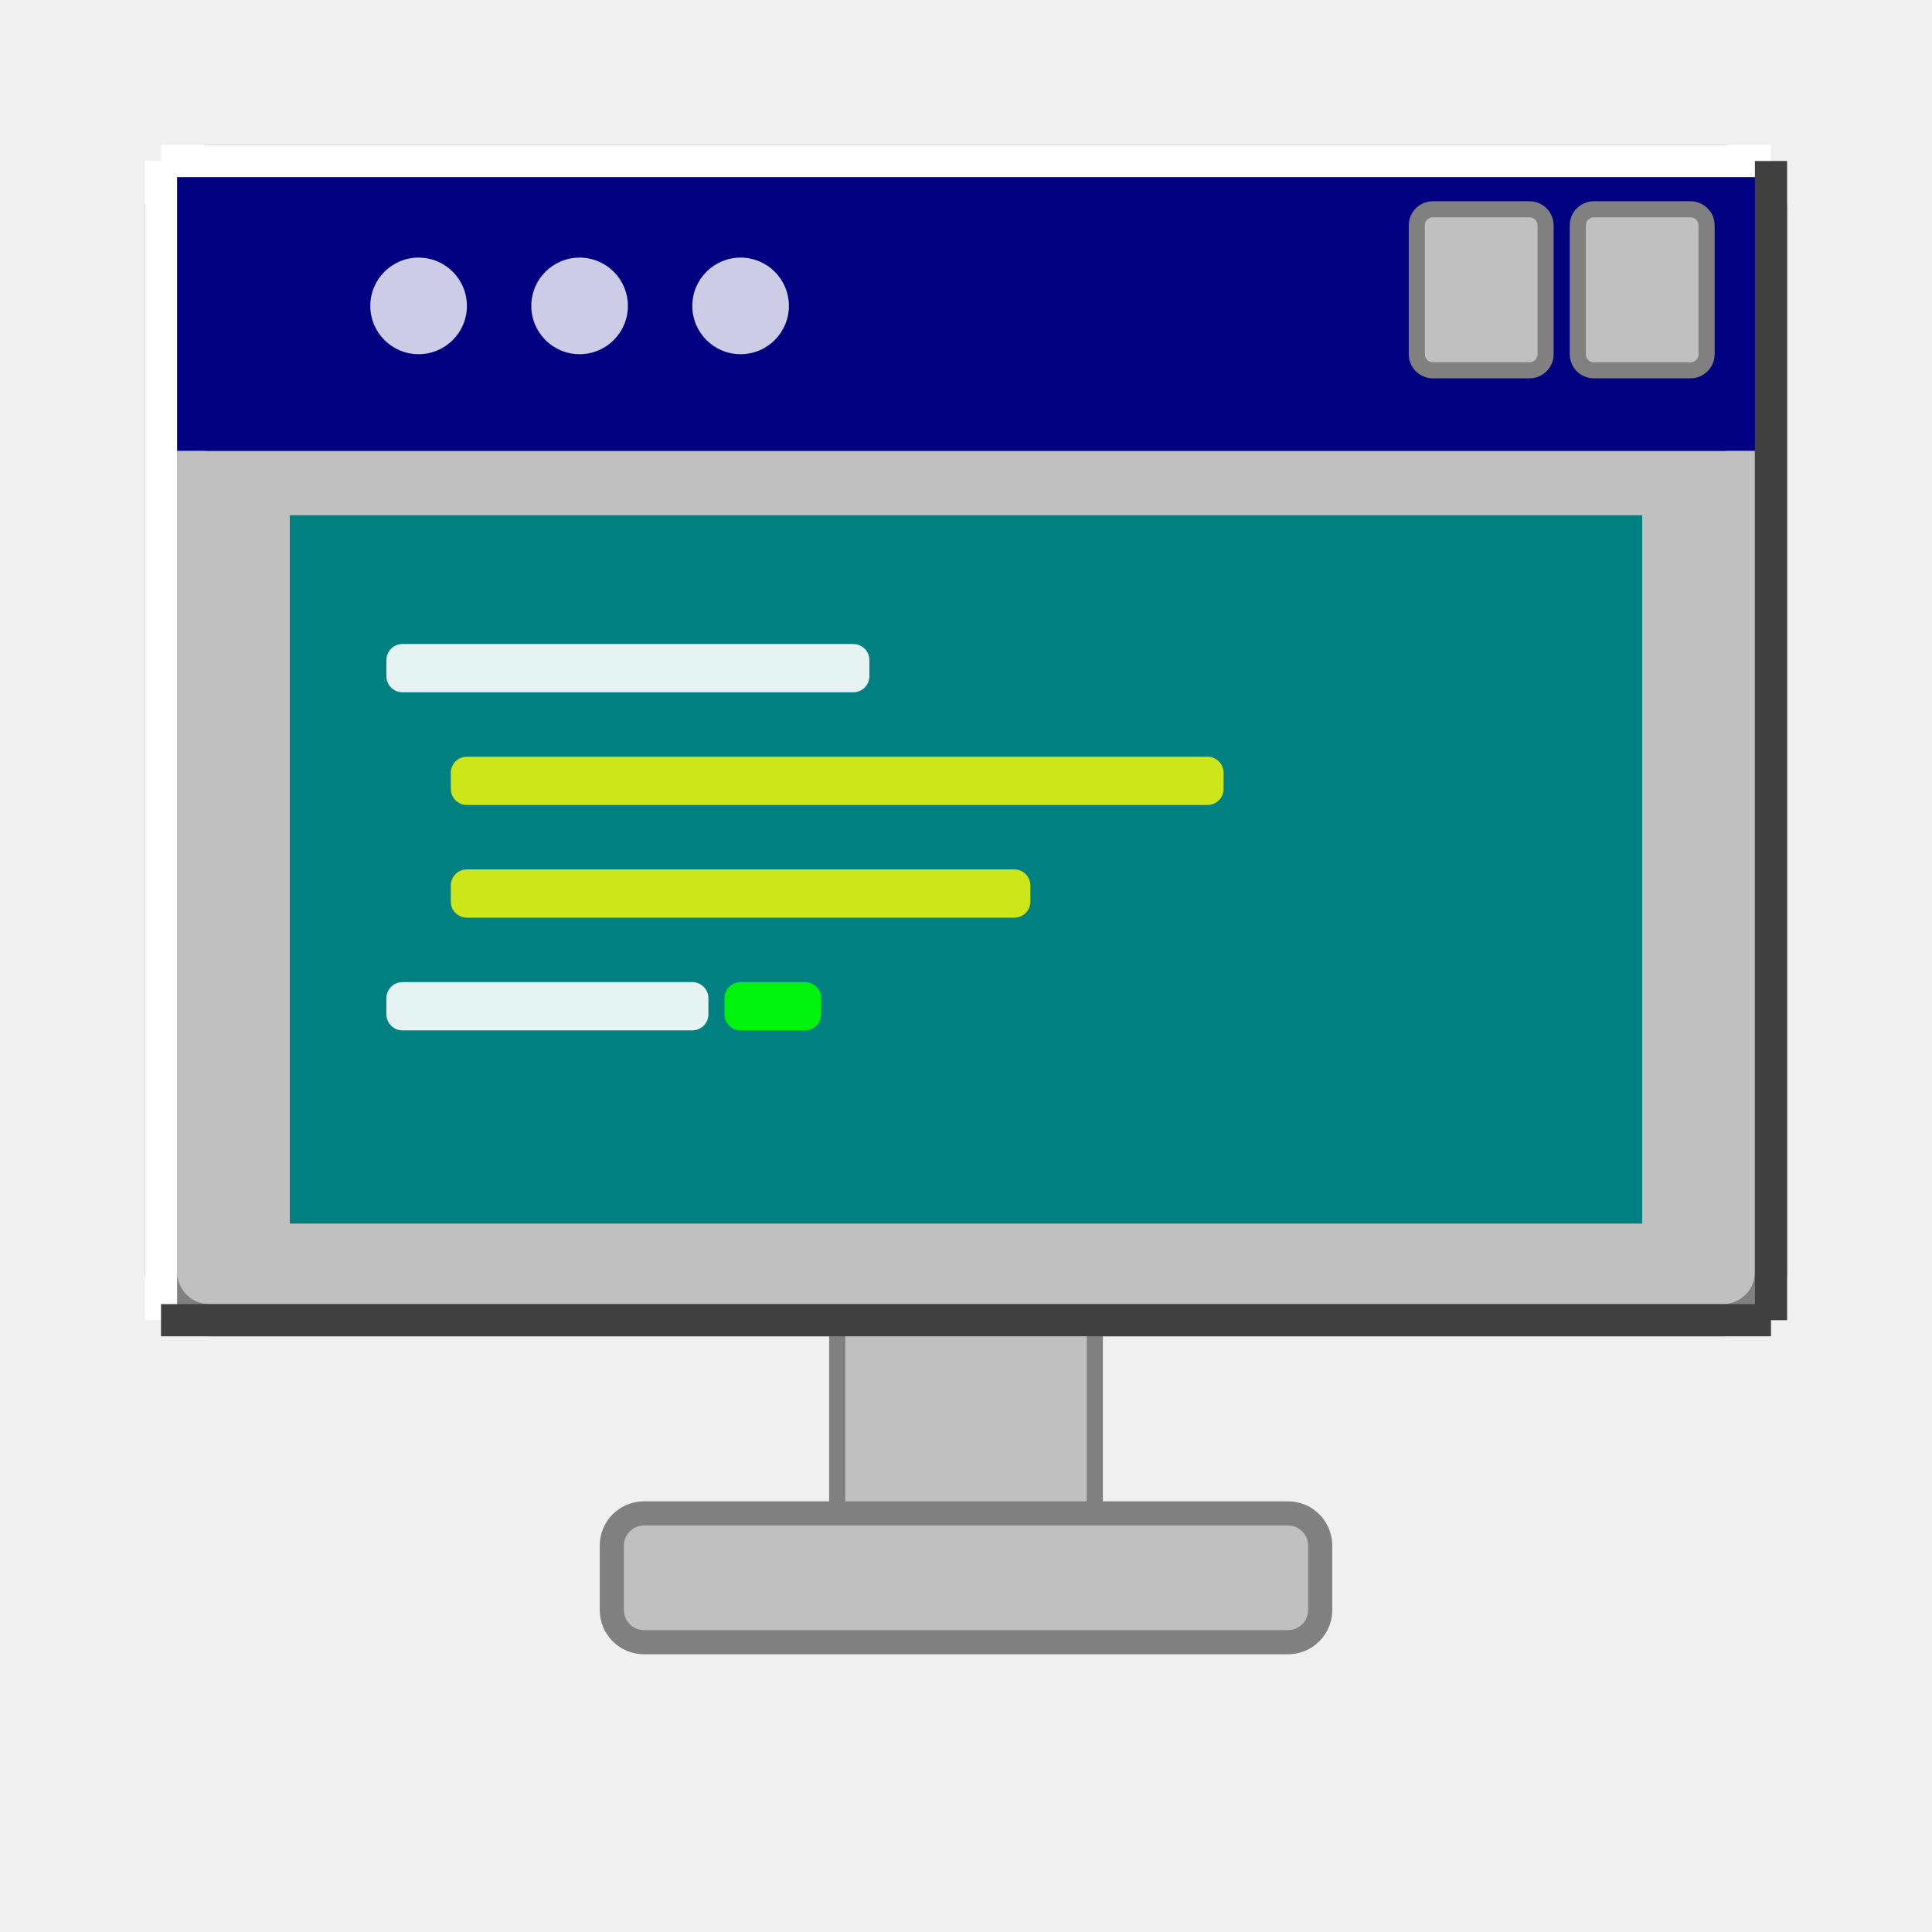
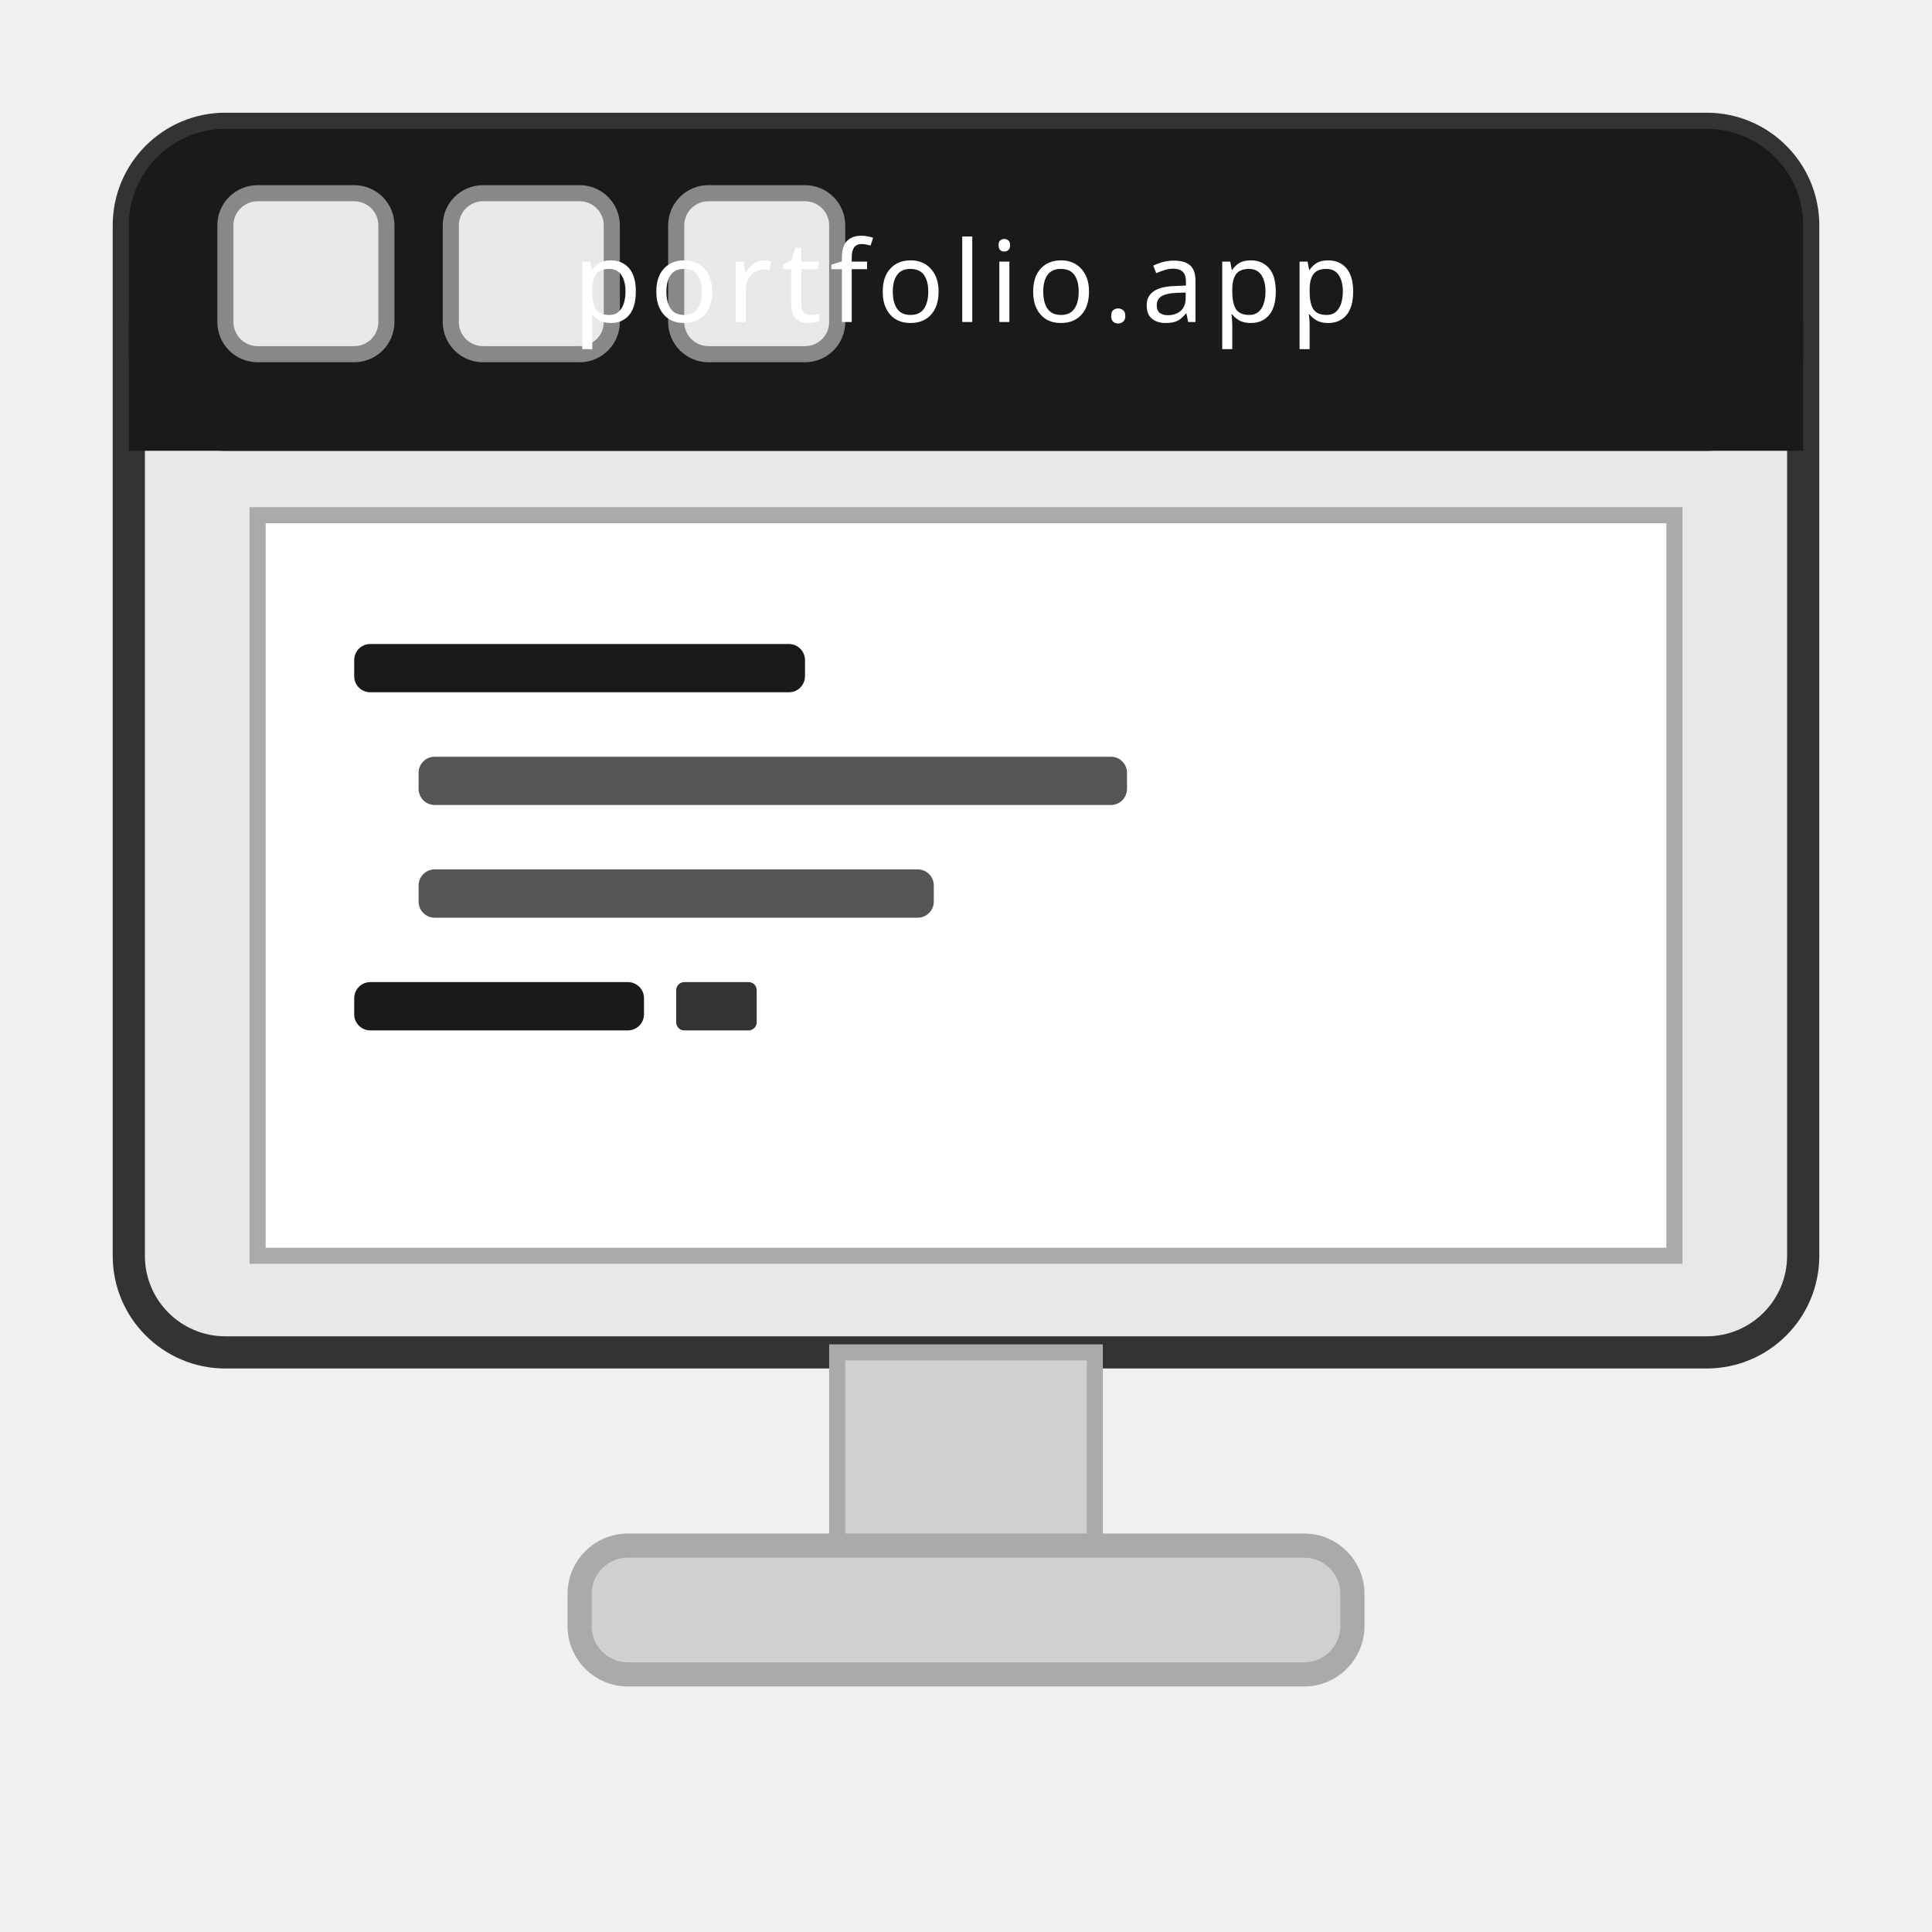
<svg xmlns="http://www.w3.org/2000/svg" viewBox="0 0 120 120" width="120" height="120">
-   <rect x="10" y="10" width="100" height="72" rx="3" fill="#c0c0c0" stroke="#808080" stroke-width="2" />
-   <rect x="10" y="10" width="100" height="18" rx="3" fill="#000080" />
-   <rect x="10" y="22" width="100" height="6" fill="#000080" />
-   <circle cx="26" cy="19" r="3" fill="white" opacity="0.8" />
-   <circle cx="36" cy="19" r="3" fill="white" opacity="0.8" />
-   <circle cx="46" cy="19" r="3" fill="white" opacity="0.8" />
-   <rect x="88" y="13" width="8" height="10" rx="1" fill="#c0c0c0" stroke="#808080" stroke-width="1" />
-   <rect x="98" y="13" width="8" height="10" rx="1" fill="#c0c0c0" stroke="#808080" stroke-width="1" />
-   <rect x="18" y="32" width="84" height="44" fill="#008080" />
-   <rect x="24" y="40" width="30" height="3" rx="1" fill="#ffffff" opacity="0.9" />
-   <rect x="28" y="47" width="48" height="3" rx="1" fill="#ffff00" opacity="0.8" />
-   <rect x="28" y="54" width="36" height="3" rx="1" fill="#ffff00" opacity="0.8" />
-   <rect x="24" y="61" width="20" height="3" rx="1" fill="#ffffff" opacity="0.9" />
-   <rect x="45" y="61" width="6" height="3" rx="1" fill="#00ff00" opacity="0.9" />
-   <rect x="52" y="82" width="16" height="12" fill="#c0c0c0" stroke="#808080" stroke-width="1" />
-   <rect x="38" y="94" width="44" height="8" rx="2" fill="#c0c0c0" stroke="#808080" stroke-width="1.5" />
-   <line x1="10" y1="82" x2="10" y2="10" stroke="white" stroke-width="2" />
-   <line x1="10" y1="10" x2="110" y2="10" stroke="white" stroke-width="2" />
-   <line x1="110" y1="10" x2="110" y2="82" stroke="#404040" stroke-width="2" />
-   <line x1="10" y1="82" x2="110" y2="82" stroke="#404040" stroke-width="2" />
+   <rect x="8" y="8" width="104" height="76" rx="6" fill="#e8e8e8" stroke="#333" stroke-width="2" />
+   <rect x="8" y="8" width="104" height="20" rx="6" fill="#1a1a1a" />
+   <rect x="8" y="20" width="104" height="8" fill="#1a1a1a" />
+   <rect x="14" y="12" width="10" height="10" rx="2" fill="#e8e8e8" stroke="#888" stroke-width="1" />
+   <rect x="28" y="12" width="10" height="10" rx="2" fill="#e8e8e8" stroke="#888" stroke-width="1" />
+   <rect x="42" y="12" width="10" height="10" rx="2" fill="#e8e8e8" stroke="#888" stroke-width="1" />
+   <text x="60" y="20" font-family="Geneva, sans-serif" font-size="7" fill="#fff" text-anchor="middle" letter-spacing="0.5">portfolio.app</text>
+   <rect x="16" y="32" width="88" height="46" fill="#fff" stroke="#aaa" stroke-width="1" />
+   <rect x="22" y="40" width="28" height="3" rx="1" fill="#1a1a1a" />
+   <rect x="26" y="47" width="44" height="3" rx="1" fill="#555" />
+   <rect x="26" y="54" width="32" height="3" rx="1" fill="#555" />
+   <rect x="22" y="61" width="18" height="3" rx="1" fill="#1a1a1a" />
+   <rect x="42" y="61" width="5" height="3" rx="0.5" fill="#333" />
+   <rect x="52" y="84" width="16" height="12" fill="#d0d0d0" stroke="#aaa" stroke-width="1" />
+   <rect x="36" y="96" width="48" height="8" rx="3" fill="#d0d0d0" stroke="#aaa" stroke-width="1.5" />
</svg>
